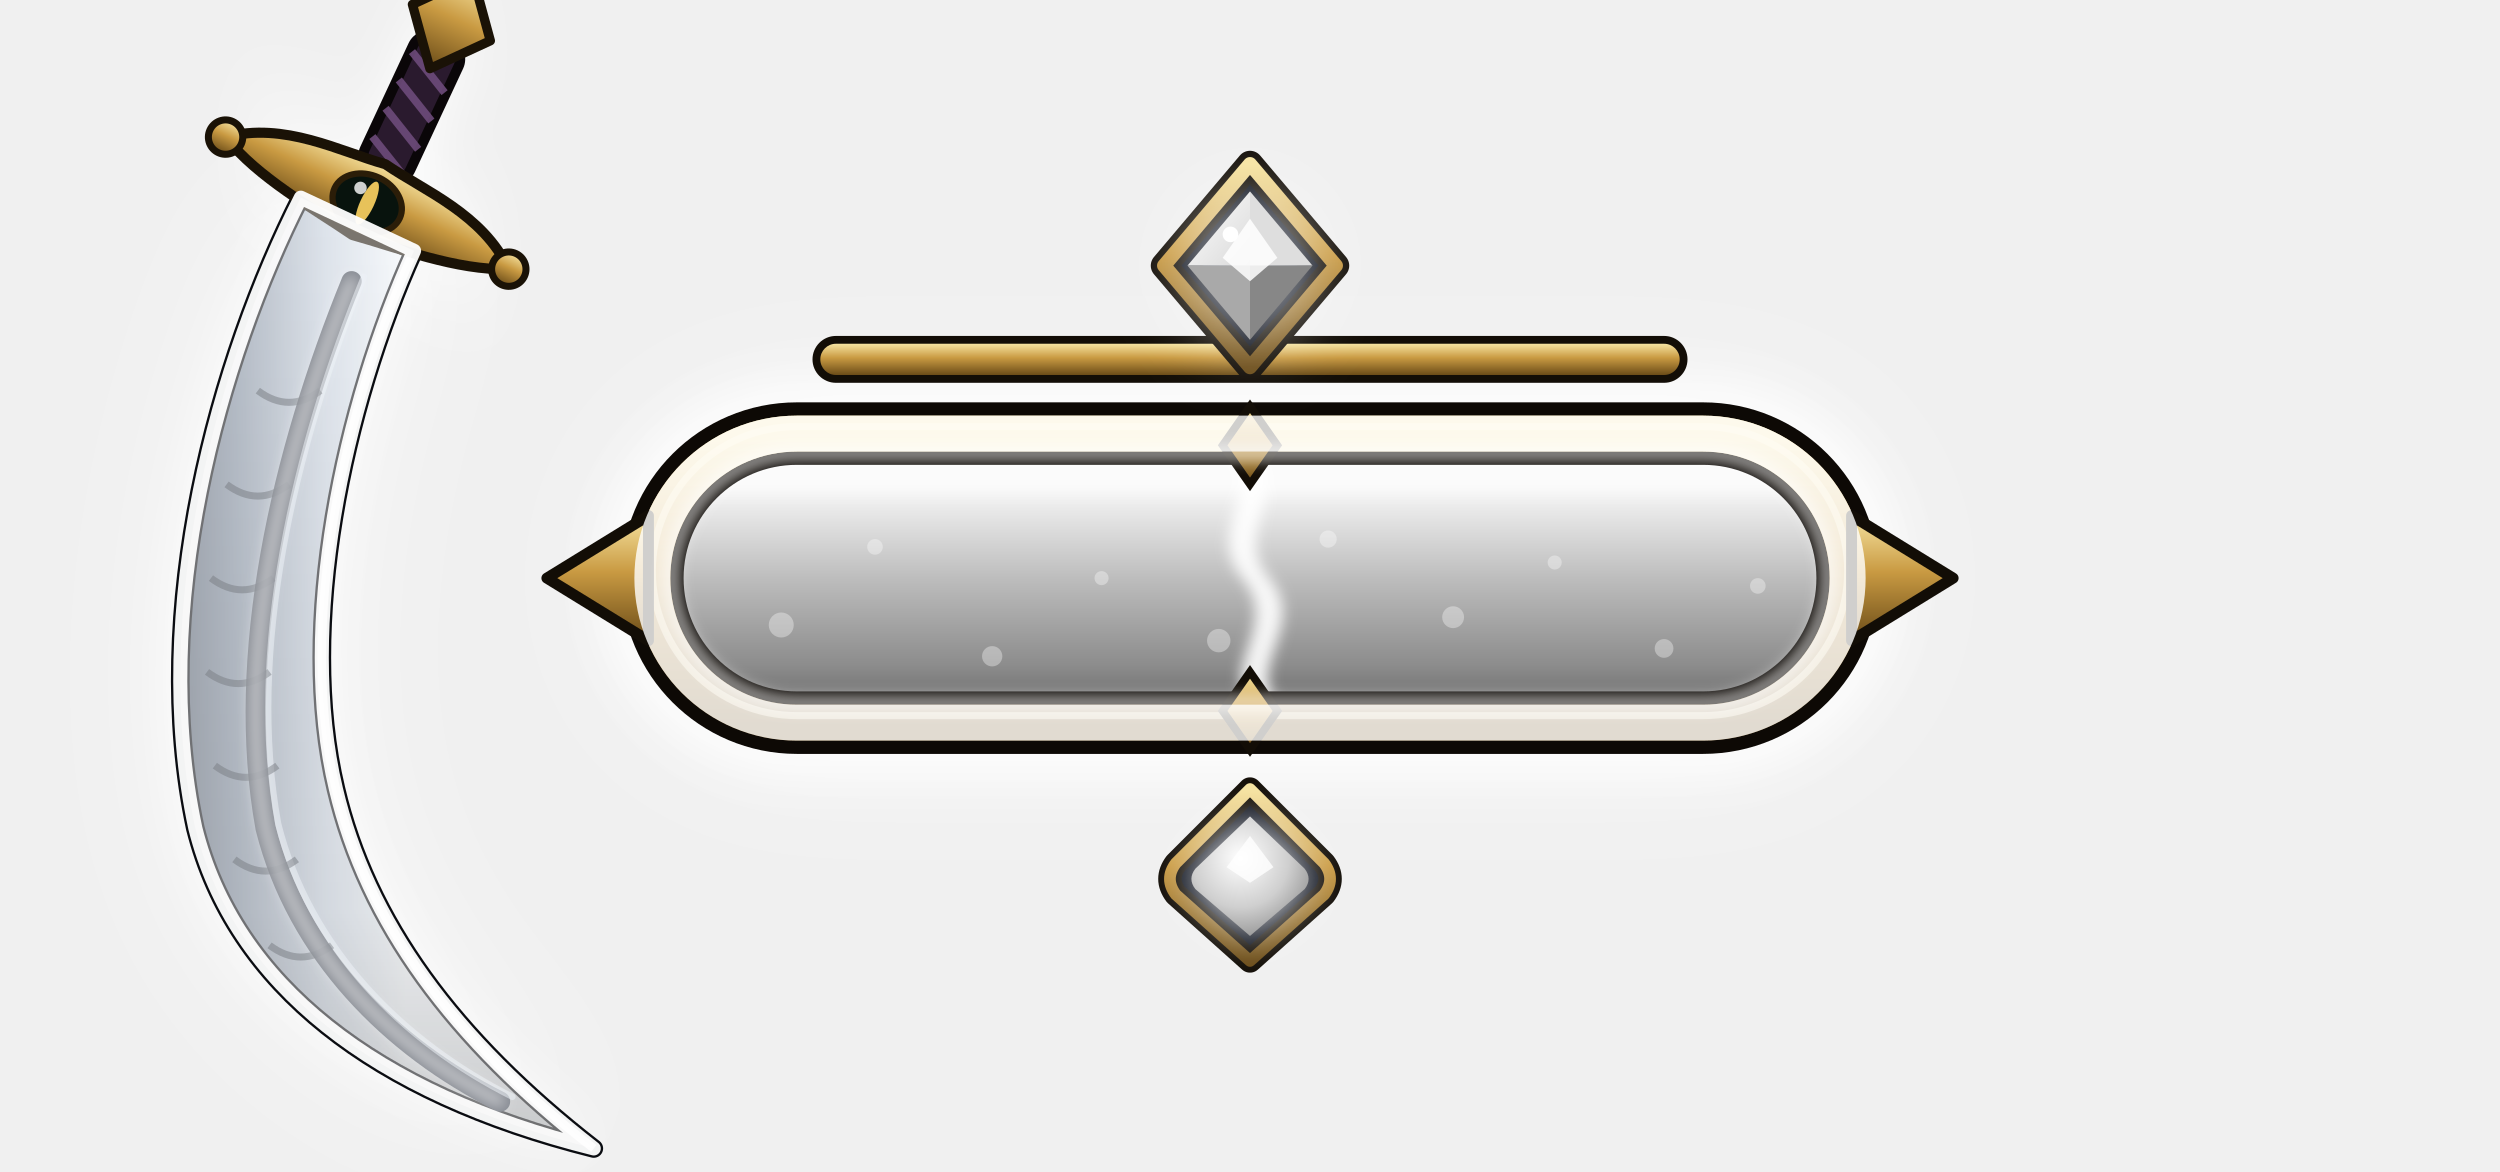
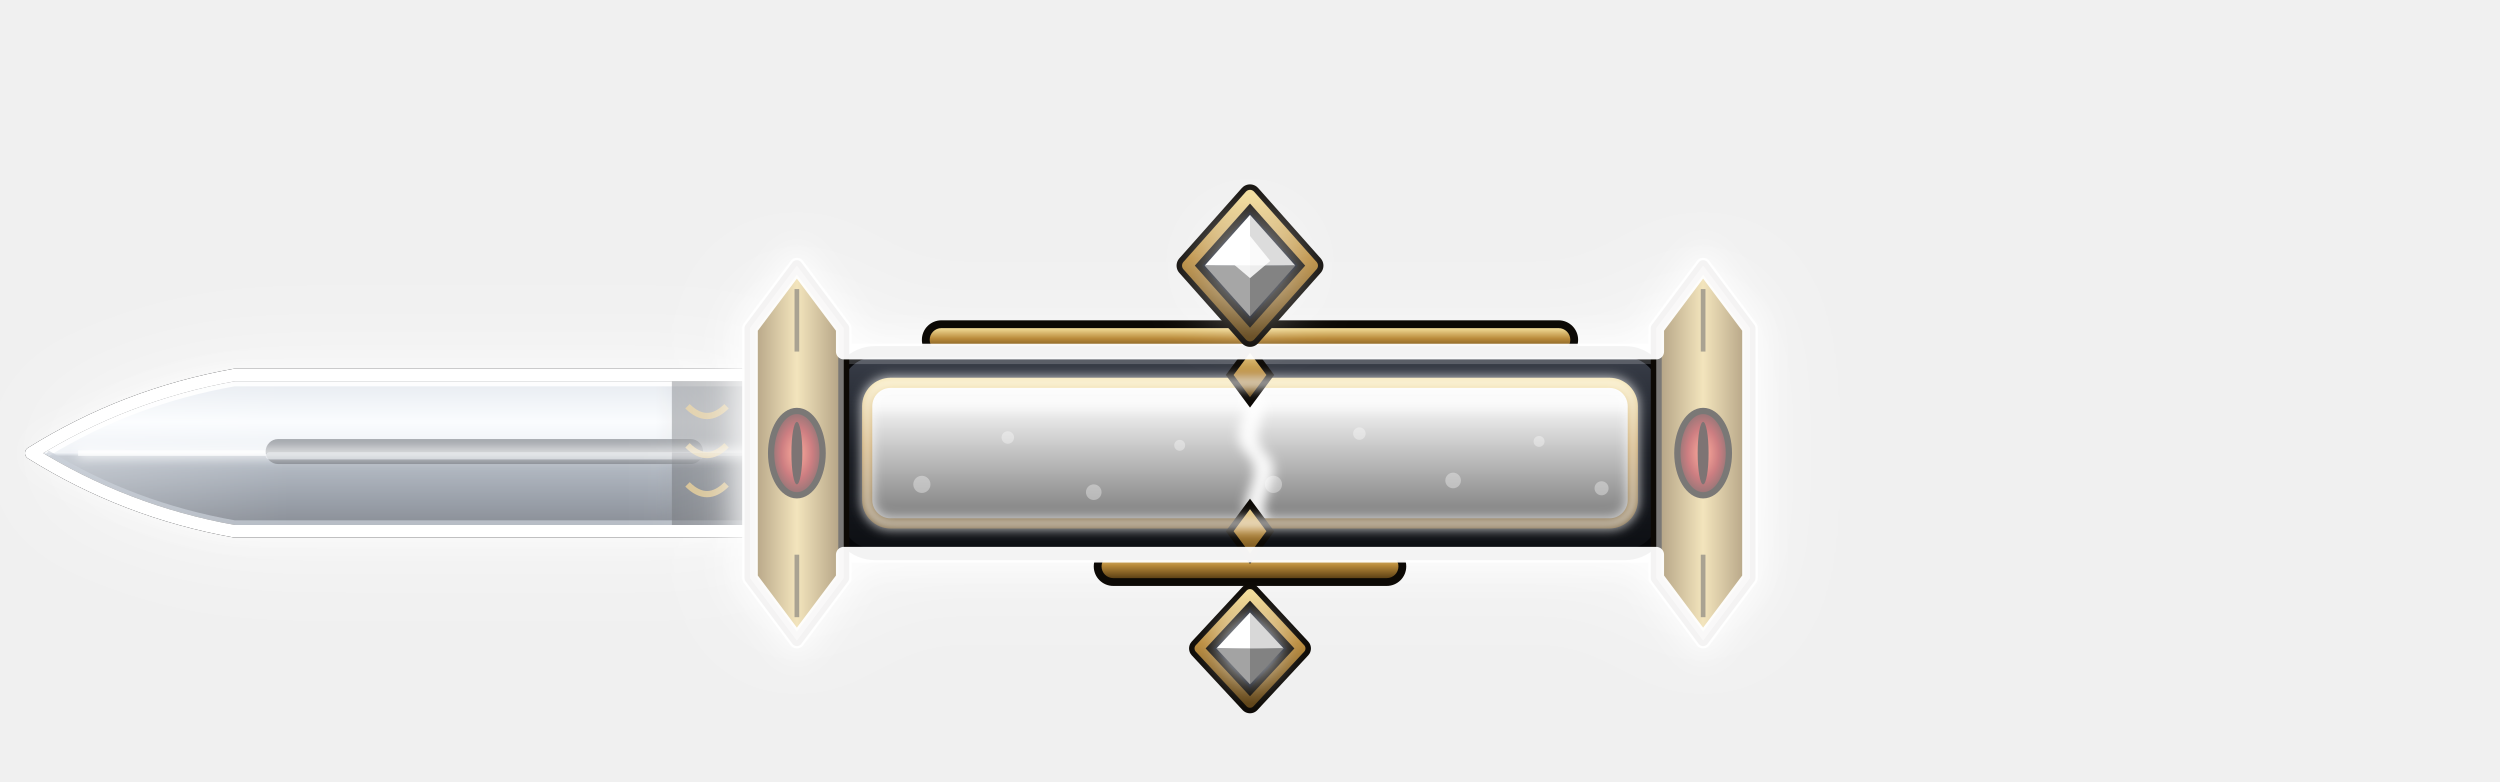
- <svg xmlns="http://www.w3.org/2000/svg" width="320" height="150" viewBox="0 0 320 150">
+ <svg xmlns="http://www.w3.org/2000/svg" width="320" height="100" viewBox="0 0 320 100">
  <defs>
-     <filter id="blur3" filterUnits="userSpaceOnUse" x="-60" y="-60" width="440" height="270">
-       <feGaussianBlur stdDeviation="3" />
+     <filter id="blur2" filterUnits="userSpaceOnUse" x="-60" y="-60" width="440" height="220">
+       <feGaussianBlur stdDeviation="2" />
    </filter>
-     <filter id="blur5" filterUnits="userSpaceOnUse" x="-60" y="-60" width="440" height="270">
-       <feGaussianBlur stdDeviation="5" />
+     <filter id="blur4" filterUnits="userSpaceOnUse" x="-60" y="-60" width="440" height="220">
+       <feGaussianBlur stdDeviation="4" />
    </filter>
-     <filter id="blur9" filterUnits="userSpaceOnUse" x="-60" y="-60" width="440" height="270">
-       <feGaussianBlur stdDeviation="9" />
+     <filter id="blur7" filterUnits="userSpaceOnUse" x="-60" y="-60" width="440" height="220">
+       <feGaussianBlur stdDeviation="7" />
    </filter>
-     <filter id="soft" filterUnits="userSpaceOnUse" x="-60" y="-60" width="440" height="270">
-       <feGaussianBlur stdDeviation="0.9" />
+     <filter id="soft" filterUnits="userSpaceOnUse" x="-60" y="-60" width="440" height="220">
+       <feGaussianBlur stdDeviation="0.7" />
    </filter>
-     <path id="bladeShape" d="M38.5 25.3 C28 46 19 78 25 106 C30 126 48 140 76 147 C58 133 47 118 43 101 C38 80 44 52 53 32.1 Z" />
-     <path id="bladeFuller" d="M45 36 C36 58 30 84 34 106 C38 122 50 134 64 141" />
-     <path id="bladeInnerEdge" d="M53 32.1 C44 52 38 80 43 101 C47 118 58 133 76 147" />
-     <path id="guard" d="M-20 0 C-14 -5 -6 -4.5 0 -5.5 C6 -4.5 14 -5 20 0 C14 3 6 3.5 0 4.5 C-6 3.5 -14 3 -20 0 Z" />
-     <rect id="grip" x="-3.2" y="-23" width="6.4" height="19" rx="2.2" />
-     <path id="pommel" d="M0 -32 L5.5 -25.5 L0 -19 L-5.5 -25.5 Z" />
-     <rect id="vesselOuter" x="80" y="52" width="160" height="44" rx="22" />
-     <rect id="vesselRing" x="83.5" y="55.5" width="153" height="37" rx="18.5" />
-     <rect id="vesselInner" x="86" y="58" width="148" height="32" rx="16" />
+     <path id="blade" d="M98 48 L30 48 Q16 50.5 4 58 Q16 65.5 30 68 L98 68 Z" />
+     <path id="bladeUpper" d="M98 48 L30 48 Q16 50.5 4 58 L98 58 Z" />
+     <path id="bladeLower" d="M4 58 Q16 65.5 30 68 L98 68 L98 58 Z" />
+     <path id="guardL" d="M102 34 L108 42 L108 74 L102 82 L96 74 L96 42 Z" />
+     <path id="guardR" d="M218 34 L224 42 L224 74 L218 82 L212 74 L212 42 Z" />
+     <rect id="grip" x="107" y="45" width="106" height="26" rx="5" />
+     <rect id="gripInner" x="111" y="49" width="98" height="18" rx="3" />
    <clipPath id="innerClip">
-       <use href="#vesselInner" />
+       <use href="#gripInner" />
    </clipPath>
-     <path id="gemSocket" d="M160 21 L171 34 L160 47 L149 34 Z" />
-     <path id="gemStone" d="M160 24.5 L168 34 L160 43.5 L152 34 Z" />
-     <path id="coilSocket" d="M160 101 L169.5 110.5 Q171 112.5 169.5 114.5 L160 123 L150.5 114.5 Q149 112.5 150.5 110.5 Z" />
-     <path id="coilStone" d="M160 104.5 L167 111.2 Q168 112.5 167 113.8 L160 119.8 L153 113.8 Q152 112.5 153 111.2 Z" />
-     <linearGradient id="steel" gradientUnits="userSpaceOnUse" x1="18" y1="0" x2="52" y2="0">
-       <stop offset="0" stop-color="#3e4756" />
-       <stop offset="0.35" stop-color="#7d8a9c" />
-       <stop offset="0.7" stop-color="#c7d1de" />
-       <stop offset="1" stop-color="#f4f8fc" />
+     <path id="hiltOutline" d="M102 34 L108 42 L108 45 L212 45 L212 42 L218 34 L224 42 L224 74 L218 82 L212 74 L212 71 L108 71 L108 74 L102 82 L96 74 L96 42 Z" />
+     <path id="gemSocket" d="M160 25 L168 34 L160 43 L152 34 Z" />
+     <path id="gemStone" d="M160 27.5 L165.8 34 L160 40.5 L154.2 34 Z" />
+     <path id="coilSocket" d="M160 76 L166.5 83 L160 90 L153.5 83 Z" />
+     <path id="coilStone" d="M160 78.4 L164.3 83 L160 87.6 L155.7 83 Z" />
+     <linearGradient id="steel" gradientUnits="userSpaceOnUse" x1="0" y1="48" x2="0" y2="68">
+       <stop offset="0" stop-color="#c9d2de" />
+       <stop offset="0.3" stop-color="#f5f9fd" />
+       <stop offset="0.5" stop-color="#d9e0ea" />
+       <stop offset="0.52" stop-color="#8e99a8" />
+       <stop offset="0.8" stop-color="#5d6776" />
+       <stop offset="1" stop-color="#3c4350" />
    </linearGradient>
-     <linearGradient id="steelShade" gradientUnits="userSpaceOnUse" x1="0" y1="25" x2="0" y2="147">
-       <stop offset="0" stop-color="#000" stop-opacity="0" />
-       <stop offset="0.75" stop-color="#000" stop-opacity="0.1" />
-       <stop offset="1" stop-color="#000" stop-opacity="0.35" />
+     <linearGradient id="tipFade" gradientUnits="userSpaceOnUse" x1="4" y1="0" x2="98" y2="0">
+       <stop offset="0" stop-color="#ffffff" stop-opacity="0.25" />
+       <stop offset="0.35" stop-color="#ffffff" stop-opacity="0" />
+       <stop offset="0.85" stop-color="#000000" stop-opacity="0" />
+       <stop offset="1" stop-color="#000000" stop-opacity="0.35" />
    </linearGradient>
    <linearGradient id="gold" gradientUnits="objectBoundingBox" x1="0" y1="0" x2="0" y2="1">
-       <stop offset="0" stop-color="#f6e3a0" />
-       <stop offset="0.45" stop-color="#c99a42" />
-       <stop offset="1" stop-color="#6b4c18" />
+       <stop offset="0" stop-color="#f2dc98" />
+       <stop offset="0.45" stop-color="#b98a3a" />
+       <stop offset="1" stop-color="#5e4215" />
    </linearGradient>
-     <linearGradient id="vesselBack" gradientUnits="userSpaceOnUse" x1="0" y1="58" x2="0" y2="90">
-       <stop offset="0" stop-color="#03060d" />
-       <stop offset="0.5" stop-color="#0d1730" />
-       <stop offset="1" stop-color="#060a15" />
+     <linearGradient id="goldSide" gradientUnits="objectBoundingBox" x1="0" y1="0" x2="1" y2="0">
+       <stop offset="0" stop-color="#6e4f1a" />
+       <stop offset="0.5" stop-color="#e9cf86" />
+       <stop offset="1" stop-color="#6e4f1a" />
    </linearGradient>
-     <linearGradient id="liquidShade" gradientUnits="userSpaceOnUse" x1="0" y1="58" x2="0" y2="90">
+     <linearGradient id="gripMetal" gradientUnits="userSpaceOnUse" x1="0" y1="45" x2="0" y2="71">
+       <stop offset="0" stop-color="#3a3f4a" />
+       <stop offset="0.5" stop-color="#1a1d24" />
+       <stop offset="1" stop-color="#0c0e12" />
+     </linearGradient>
+     <linearGradient id="vesselBack" gradientUnits="userSpaceOnUse" x1="0" y1="49" x2="0" y2="67">
+       <stop offset="0" stop-color="#02040a" />
+       <stop offset="0.5" stop-color="#0b1428" />
+       <stop offset="1" stop-color="#050910" />
+     </linearGradient>
+     <linearGradient id="liquidShade" gradientUnits="userSpaceOnUse" x1="0" y1="49" x2="0" y2="67">
      <stop offset="0" stop-color="#ffffff" />
-       <stop offset="0.18" stop-color="#f0f0f0" />
-       <stop offset="0.5" stop-color="#bdbdbd" />
-       <stop offset="0.85" stop-color="#8c8c8c" />
-       <stop offset="1" stop-color="#6e6e6e" />
+       <stop offset="0.2" stop-color="#eeeeee" />
+       <stop offset="0.55" stop-color="#bababa" />
+       <stop offset="1" stop-color="#7a7a7a" />
    </linearGradient>
-     <linearGradient id="facetTop" x1="0" y1="0" x2="1" y2="1">
-       <stop offset="0" stop-color="#ffffff" />
-       <stop offset="1" stop-color="#d9d9d9" />
-     </linearGradient>
-     <radialGradient id="coilShade" cx="0.42" cy="0.35" r="0.75">
-       <stop offset="0" stop-color="#ffffff" />
-       <stop offset="0.55" stop-color="#cfcfcf" />
-       <stop offset="1" stop-color="#8a8a8a" />
+     <radialGradient id="eye" cx="0.5" cy="0.5" r="0.5">
+       <stop offset="0" stop-color="#ff6a4d" />
+       <stop offset="0.6" stop-color="#a3141a" />
+       <stop offset="1" stop-color="#3a0507" />
    </radialGradient>
  </defs>
  <g id="anchors" display="none">
-     <circle id="anchor-centre" cx="160" cy="75" r="0" />
-     <circle id="anchor-gem" cx="160" cy="34" r="0" data-spacing="24" />
-     <circle id="anchor-coil" cx="160" cy="112" r="0" data-spacing="21" />
-     <circle id="anchor-value" cx="160" cy="74" r="0" data-height="17" />
-     <circle id="anchor-timer" cx="160" cy="11" r="0" data-height="15" />
-     <rect id="anchor-liquid" x="86" y="58" width="148" height="32" />
+     <circle id="anchor-centre" cx="160" cy="58" r="0" />
+     <circle id="anchor-gem" cx="160" cy="34" r="0" data-spacing="18" />
+     <circle id="anchor-coil" cx="160" cy="83" r="0" data-spacing="16" />
+     <circle id="anchor-value" cx="160" cy="58" r="0" data-height="14" />
+     <circle id="anchor-timer" cx="160" cy="15" r="0" data-height="13" />
+     <rect id="anchor-liquid" x="111" y="49" width="98" height="18" />
  </g>
  <g data-layer="blade-halo" data-kind="mask">
-     <use href="#bladeShape" fill="#fff" filter="url(#blur9)" opacity="0.75" />
-     <use href="#bladeShape" fill="#fff" filter="url(#blur3)" />
-     <g transform="translate(47 26) rotate(25)" filter="url(#blur5)" fill="#fff">
-       <use href="#guard" />
-       <use href="#grip" />
-       <use href="#pommel" />
-     </g>
+     <use href="#blade" fill="#fff" filter="url(#blur7)" opacity="0.8" />
+     <use href="#blade" fill="#fff" filter="url(#blur2)" />
  </g>
  <g data-layer="blade-base" data-kind="color">
-     <use href="#bladeShape" fill="url(#steel)" stroke="#0a0c11" stroke-width="2.4" stroke-linejoin="round" />
-     <use href="#bladeShape" fill="url(#steelShade)" />
-     <use href="#bladeFuller" fill="none" stroke="#2c3442" stroke-width="2.6" stroke-linecap="round" />
-     <use href="#bladeFuller" fill="none" stroke="#dfe7f1" stroke-width="0.8" stroke-linecap="round" opacity="0.55" transform="translate(1.6 -0.6)" />
-     <use href="#bladeInnerEdge" fill="none" stroke="#ffffff" stroke-width="1.1" opacity="0.85" />
-     <g fill="none" stroke="#1d2430" stroke-width="0.9" opacity="0.55">
-       <path d="M33 50 q4 3 8 0" />
-       <path d="M29 62 q4 3 8 0" />
-       <path d="M27 74 q4 3 8 0" />
-       <path d="M26.5 86 q4 3 8 0" />
-       <path d="M27.5 98 q4 3 8 0" />
-       <path d="M30 110 q4 3 8 0" />
-       <path d="M34.5 121 q4 3 8 0" />
+     <use href="#blade" fill="url(#steel)" />
+     <use href="#blade" fill="url(#tipFade)" />
+     <path d="M10 58 L96 58" stroke="#ffffff" stroke-width="0.7" opacity="0.7" />
+     <rect x="34" y="56.2" width="56" height="3.2" rx="1.6" fill="#2b323d" opacity="0.85" />
+     <rect x="34" y="57.9" width="56" height="0.9" rx="0.45" fill="#dfe6ef" opacity="0.6" />
+     <path d="M98 49 L30 49 Q17 51.3 6 58" fill="none" stroke="#ffffff" stroke-width="0.9" opacity="0.9" />
+     <path d="M6 58 Q17 64.7 30 67 L98 67" fill="none" stroke="#aab4c2" stroke-width="0.8" opacity="0.7" />
+     <rect x="86" y="48" width="12" height="20" fill="#1c2129" opacity="0.55" />
+     <g fill="none" stroke="#c9a24c" stroke-width="0.8" opacity="0.9">
+       <path d="M88 52 q2.5 2.5 5 0" />
+       <path d="M88 57 q2.5 2.5 5 0" />
+       <path d="M88 62 q2.5 2.5 5 0" />
    </g>
-     <g transform="translate(47 26) rotate(25)">
-       <use href="#grip" fill="#2a1a2e" stroke="#0a0608" stroke-width="1.3" />
-       <g stroke="#6d4a7a" stroke-width="1" opacity="0.9">
-         <path d="M-3 -20 L3 -17" />
-         <path d="M-3 -16 L3 -13" />
-         <path d="M-3 -12 L3 -9" />
-         <path d="M-3 -8 L3 -5" />
-       </g>
-       <use href="#pommel" fill="url(#gold)" stroke="#1a1206" stroke-width="1.2" stroke-linejoin="round" />
-       <use href="#guard" fill="url(#gold)" stroke="#1a1206" stroke-width="1.3" stroke-linejoin="round" />
-       <circle cx="-20" cy="0" r="2.2" fill="url(#gold)" stroke="#1a1206" stroke-width="0.9" />
-       <circle cx="20" cy="0" r="2.2" fill="url(#gold)" stroke="#1a1206" stroke-width="0.9" />
-       <ellipse cx="0" cy="0" rx="4.6" ry="3.6" fill="#08130d" stroke="#2b1d08" stroke-width="0.8" />
-       <ellipse cx="0" cy="0" rx="0.9" ry="3" fill="#e7c25a" />
-       <circle cx="-1.6" cy="-1.4" r="0.8" fill="#ffffff" opacity="0.8" />
-     </g>
+     <use href="#blade" fill="none" stroke="#07090d" stroke-width="1.6" stroke-linejoin="round" />
  </g>
  <g data-layer="blade-tint" data-kind="mask">
-     <use href="#bladeShape" fill="#fff" opacity="0.42" />
-     <use href="#bladeShape" fill="none" stroke="#fff" stroke-width="1.8" stroke-linejoin="round" opacity="0.95" />
-     <use href="#bladeFuller" fill="none" stroke="#fff" stroke-width="1.4" stroke-linecap="round" opacity="0.6" filter="url(#soft)" />
+     <use href="#bladeUpper" fill="#fff" opacity="0.5" />
+     <use href="#bladeLower" fill="#fff" opacity="0.38" />
+     <use href="#blade" fill="none" stroke="#fff" stroke-width="1.6" stroke-linejoin="round" />
+     <path d="M10 58 L96 58" stroke="#fff" stroke-width="1.2" opacity="0.8" filter="url(#soft)" />
  </g>
  <g data-layer="vessel-halo" data-kind="mask">
-     <use href="#vesselOuter" fill="#fff" filter="url(#blur9)" opacity="0.7" />
-     <use href="#vesselOuter" fill="none" stroke="#fff" stroke-width="5" filter="url(#blur3)" />
+     <use href="#hiltOutline" fill="#fff" filter="url(#blur7)" opacity="0.8" />
+     <use href="#hiltOutline" fill="none" stroke="#fff" stroke-width="3" filter="url(#blur2)" />
  </g>
  <g data-layer="vessel-back" data-kind="color">
-     <use href="#vesselInner" fill="url(#vesselBack)" />
-     <use href="#vesselInner" fill="none" stroke="#000" stroke-width="3" opacity="0.6" clip-path="url(#innerClip)" />
+     <use href="#gripInner" fill="url(#vesselBack)" />
+     <use href="#gripInner" fill="none" stroke="#000" stroke-width="2.4" opacity="0.6" clip-path="url(#innerClip)" />
  </g>
  <g data-layer="liquid" data-kind="mask">
    <g clip-path="url(#innerClip)">
-       <use href="#vesselInner" fill="url(#liquidShade)" />
-       <rect x="86" y="60.5" width="148" height="2.5" fill="#fff" opacity="0.7" filter="url(#soft)" />
+       <use href="#gripInner" fill="url(#liquidShade)" />
+       <rect x="111" y="50.5" width="98" height="1.8" fill="#fff" opacity="0.75" filter="url(#soft)" />
      <g fill="#fff" opacity="0.35">
-         <circle cx="100" cy="80" r="1.6" />
-         <circle cx="112" cy="70" r="1" />
-         <circle cx="127" cy="84" r="1.3" />
-         <circle cx="141" cy="74" r="0.9" />
-         <circle cx="156" cy="82" r="1.5" />
-         <circle cx="170" cy="69" r="1.1" />
-         <circle cx="186" cy="79" r="1.4" />
-         <circle cx="199" cy="72" r="0.9" />
-         <circle cx="213" cy="83" r="1.2" />
-         <circle cx="225" cy="75" r="1" />
+         <circle cx="118" cy="62" r="1.1" />
+         <circle cx="129" cy="56" r="0.8" />
+         <circle cx="140" cy="63" r="1" />
+         <circle cx="151" cy="57" r="0.7" />
+         <circle cx="163" cy="62" r="1.1" />
+         <circle cx="174" cy="55.5" r="0.8" />
+         <circle cx="186" cy="61.5" r="1" />
+         <circle cx="197" cy="56.5" r="0.7" />
+         <circle cx="205" cy="62.5" r="0.9" />
      </g>
    </g>
  </g>
  <g data-layer="liquid-edge" data-kind="mask">
-     <path d="M157 58 C162 63 154 68 159 74 C164 80 156 85 160 90 L163.5 90 C159.5 85 167.5 80 162.5 74 C157.5 68 165.5 63 160.5 58 Z" fill="#fff" filter="url(#soft)" opacity="0.9" />
+     <path d="M158 49 C161.5 52 156.5 55 159.5 58 C162.5 61 157.5 64 160 67 L162.6 67 C160.1 64 165.1 61 162.1 58 C159.1 55 164.1 52 160.6 49 Z" fill="#fff" filter="url(#soft)" opacity="0.9" />
  </g>
  <g data-layer="vessel-frame" data-kind="color">
-     <rect x="104" y="43" width="112" height="6" rx="3" fill="#120d06" />
-     <rect x="105" y="44" width="110" height="4" rx="2" fill="url(#gold)" />
-     <use href="#vesselRing" fill="none" stroke="#0d0905" stroke-width="8" />
-     <use href="#vesselRing" fill="none" stroke="url(#gold)" stroke-width="4.6" />
-     <rect x="83.5" y="54.6" width="153" height="37" rx="18.5" fill="none" stroke="#fff4cc" stroke-width="0.9" opacity="0.55" />
-     <path d="M70 74 L83 66 L83 82 Z" fill="url(#gold)" stroke="#120d06" stroke-width="1.4" stroke-linejoin="round" />
-     <path d="M250 74 L237 66 L237 82 Z" fill="url(#gold)" stroke="#120d06" stroke-width="1.4" stroke-linejoin="round" />
-     <path d="M160 52 L163.5 57 L160 62 L156.5 57 Z" fill="url(#gold)" stroke="#120d06" stroke-width="1" />
-     <path d="M160 86 L163.5 91 L160 96 L156.5 91 Z" fill="url(#gold)" stroke="#120d06" stroke-width="1" />
+     <rect x="118" y="41" width="84" height="5" rx="2.5" fill="#0c0905" />
+     <rect x="119" y="42" width="82" height="3" rx="1.5" fill="url(#gold)" />
+     <rect x="140" y="70" width="40" height="5" rx="2.5" fill="#0c0905" />
+     <rect x="141" y="71" width="38" height="3" rx="1.5" fill="url(#gold)" />
+     <path fill-rule="evenodd" fill="url(#gripMetal)" d="M112 45 H208 Q213 45 213 50 V66 Q213 71 208 71 H112 Q107 71 107 66 V50 Q107 45 112 45 Z              M114 49 H206 Q209 49 209 52 V64 Q209 67 206 67 H114 Q111 67 111 64 V52 Q111 49 114 49 Z" />
+     <use href="#grip" fill="none" stroke="#06070a" stroke-width="1.4" />
+     <use href="#gripInner" fill="none" stroke="url(#gold)" stroke-width="1.3" />
+     <rect x="108" y="45.8" width="104" height="0.8" rx="0.4" fill="#ffffff" opacity="0.18" />
+     <path d="M160 44.5 L162.6 48 L160 51.5 L157.4 48 Z" fill="url(#gold)" stroke="#0c0905" stroke-width="0.8" />
+     <path d="M160 64.5 L162.6 68 L160 71.5 L157.4 68 Z" fill="url(#gold)" stroke="#0c0905" stroke-width="0.8" />
+     <use href="#guardL" fill="url(#goldSide)" stroke="#0c0905" stroke-width="1.4" stroke-linejoin="round" />
+     <use href="#guardR" fill="url(#goldSide)" stroke="#0c0905" stroke-width="1.4" stroke-linejoin="round" />
+     <g stroke="#0c0905" stroke-width="0.6" opacity="0.6">
+       <path d="M102 37 V45" />
+       <path d="M102 71 V79" />
+       <path d="M218 37 V45" />
+       <path d="M218 71 V79" />
+     </g>
+     <ellipse cx="102" cy="58" rx="3.3" ry="5.4" fill="url(#eye)" stroke="#0c0905" stroke-width="0.8" />
+     <ellipse cx="102" cy="58" rx="0.7" ry="4" fill="#120202" />
+     <ellipse cx="218" cy="58" rx="3.3" ry="5.4" fill="url(#eye)" stroke="#0c0905" stroke-width="0.8" />
+     <ellipse cx="218" cy="58" rx="0.7" ry="4" fill="#120202" />
  </g>
  <g data-layer="vessel-rim" data-kind="mask">
-     <use href="#vesselRing" fill="none" stroke="#fff" stroke-width="4.6" opacity="0.8" />
-     <use href="#vesselInner" fill="none" stroke="#fff" stroke-width="2" opacity="0.6" filter="url(#soft)" />
+     <use href="#hiltOutline" fill="none" stroke="#fff" stroke-width="2" stroke-linejoin="round" opacity="0.95" />
+     <use href="#guardL" fill="#fff" opacity="0.45" />
+     <use href="#guardR" fill="#fff" opacity="0.45" />
+     <use href="#gripInner" fill="none" stroke="#fff" stroke-width="1.6" opacity="0.7" filter="url(#soft)" />
  </g>
  <g data-layer="gem-socket" data-kind="color" data-slot="gem">
-     <use href="#gemSocket" fill="#070c18" stroke="#120d06" stroke-width="3.4" stroke-linejoin="round" />
-     <use href="#gemSocket" fill="none" stroke="url(#gold)" stroke-width="1.8" stroke-linejoin="round" />
-     <path d="M160 26 L166 34 L160 42 L154 34 Z" fill="#142038" opacity="0.9" />
+     <use href="#gemSocket" fill="#060a14" stroke="#0c0905" stroke-width="2.8" stroke-linejoin="round" />
+     <use href="#gemSocket" fill="none" stroke="url(#gold)" stroke-width="1.4" stroke-linejoin="round" />
+     <path d="M160 29 L164.5 34 L160 39 L155.5 34 Z" fill="#111b30" />
  </g>
  <g data-layer="gem-halo" data-kind="mask" data-slot="gem">
-     <use href="#gemStone" fill="#fff" filter="url(#blur5)" />
+     <use href="#gemStone" fill="#fff" filter="url(#blur4)" />
  </g>
  <g data-layer="gem-lit" data-kind="mask" data-slot="gem">
-     <path d="M160 24.5 L152 34 L160 34 Z" fill="url(#facetTop)" />
-     <path d="M160 24.5 L168 34 L160 34 Z" fill="#dedede" />
-     <path d="M152 34 L160 43.5 L160 34 Z" fill="#a9a9a9" />
-     <path d="M168 34 L160 43.5 L160 34 Z" fill="#878787" />
-     <path d="M160 28 L163.5 33 L160 36 L156.5 33 Z" fill="#fff" opacity="0.85" />
-     <circle cx="157.5" cy="30" r="1" fill="#fff" />
+     <path d="M160 27.5 L154.2 34 L160 34 Z" fill="#ffffff" />
+     <path d="M160 27.5 L165.8 34 L160 34 Z" fill="#dcdcdc" />
+     <path d="M154.2 34 L160 40.5 L160 34 Z" fill="#a6a6a6" />
+     <path d="M165.8 34 L160 40.5 L160 34 Z" fill="#838383" />
+     <path d="M160 30.2 L162.6 33.4 L160 35.6 L157.4 33.4 Z" fill="#fff" opacity="0.85" />
  </g>
  <g data-layer="coil-socket" data-kind="color" data-slot="coil">
-     <use href="#coilSocket" fill="#070c18" stroke="#120d06" stroke-width="3" stroke-linejoin="round" />
-     <use href="#coilSocket" fill="none" stroke="url(#gold)" stroke-width="1.5" stroke-linejoin="round" />
+     <use href="#coilSocket" fill="#060a14" stroke="#0c0905" stroke-width="2.6" stroke-linejoin="round" />
+     <use href="#coilSocket" fill="none" stroke="url(#gold)" stroke-width="1.2" stroke-linejoin="round" />
  </g>
  <g data-layer="coil-halo" data-kind="mask" data-slot="coil">
-     <use href="#coilStone" fill="#fff" filter="url(#blur3)" />
+     <use href="#coilStone" fill="#fff" filter="url(#blur2)" />
  </g>
  <g data-layer="coil-lit" data-kind="mask" data-slot="coil">
-     <use href="#coilStone" fill="url(#coilShade)" />
-     <path d="M160 107 L163 111 L160 113 L157 111 Z" fill="#fff" opacity="0.8" />
+     <path d="M160 78.4 L155.7 83 L160 83 Z" fill="#ffffff" />
+     <path d="M160 78.4 L164.3 83 L160 83 Z" fill="#d8d8d8" />
+     <path d="M155.7 83 L160 87.6 L160 83 Z" fill="#a3a3a3" />
+     <path d="M164.3 83 L160 87.6 L160 83 Z" fill="#828282" />
  </g>
</svg>
